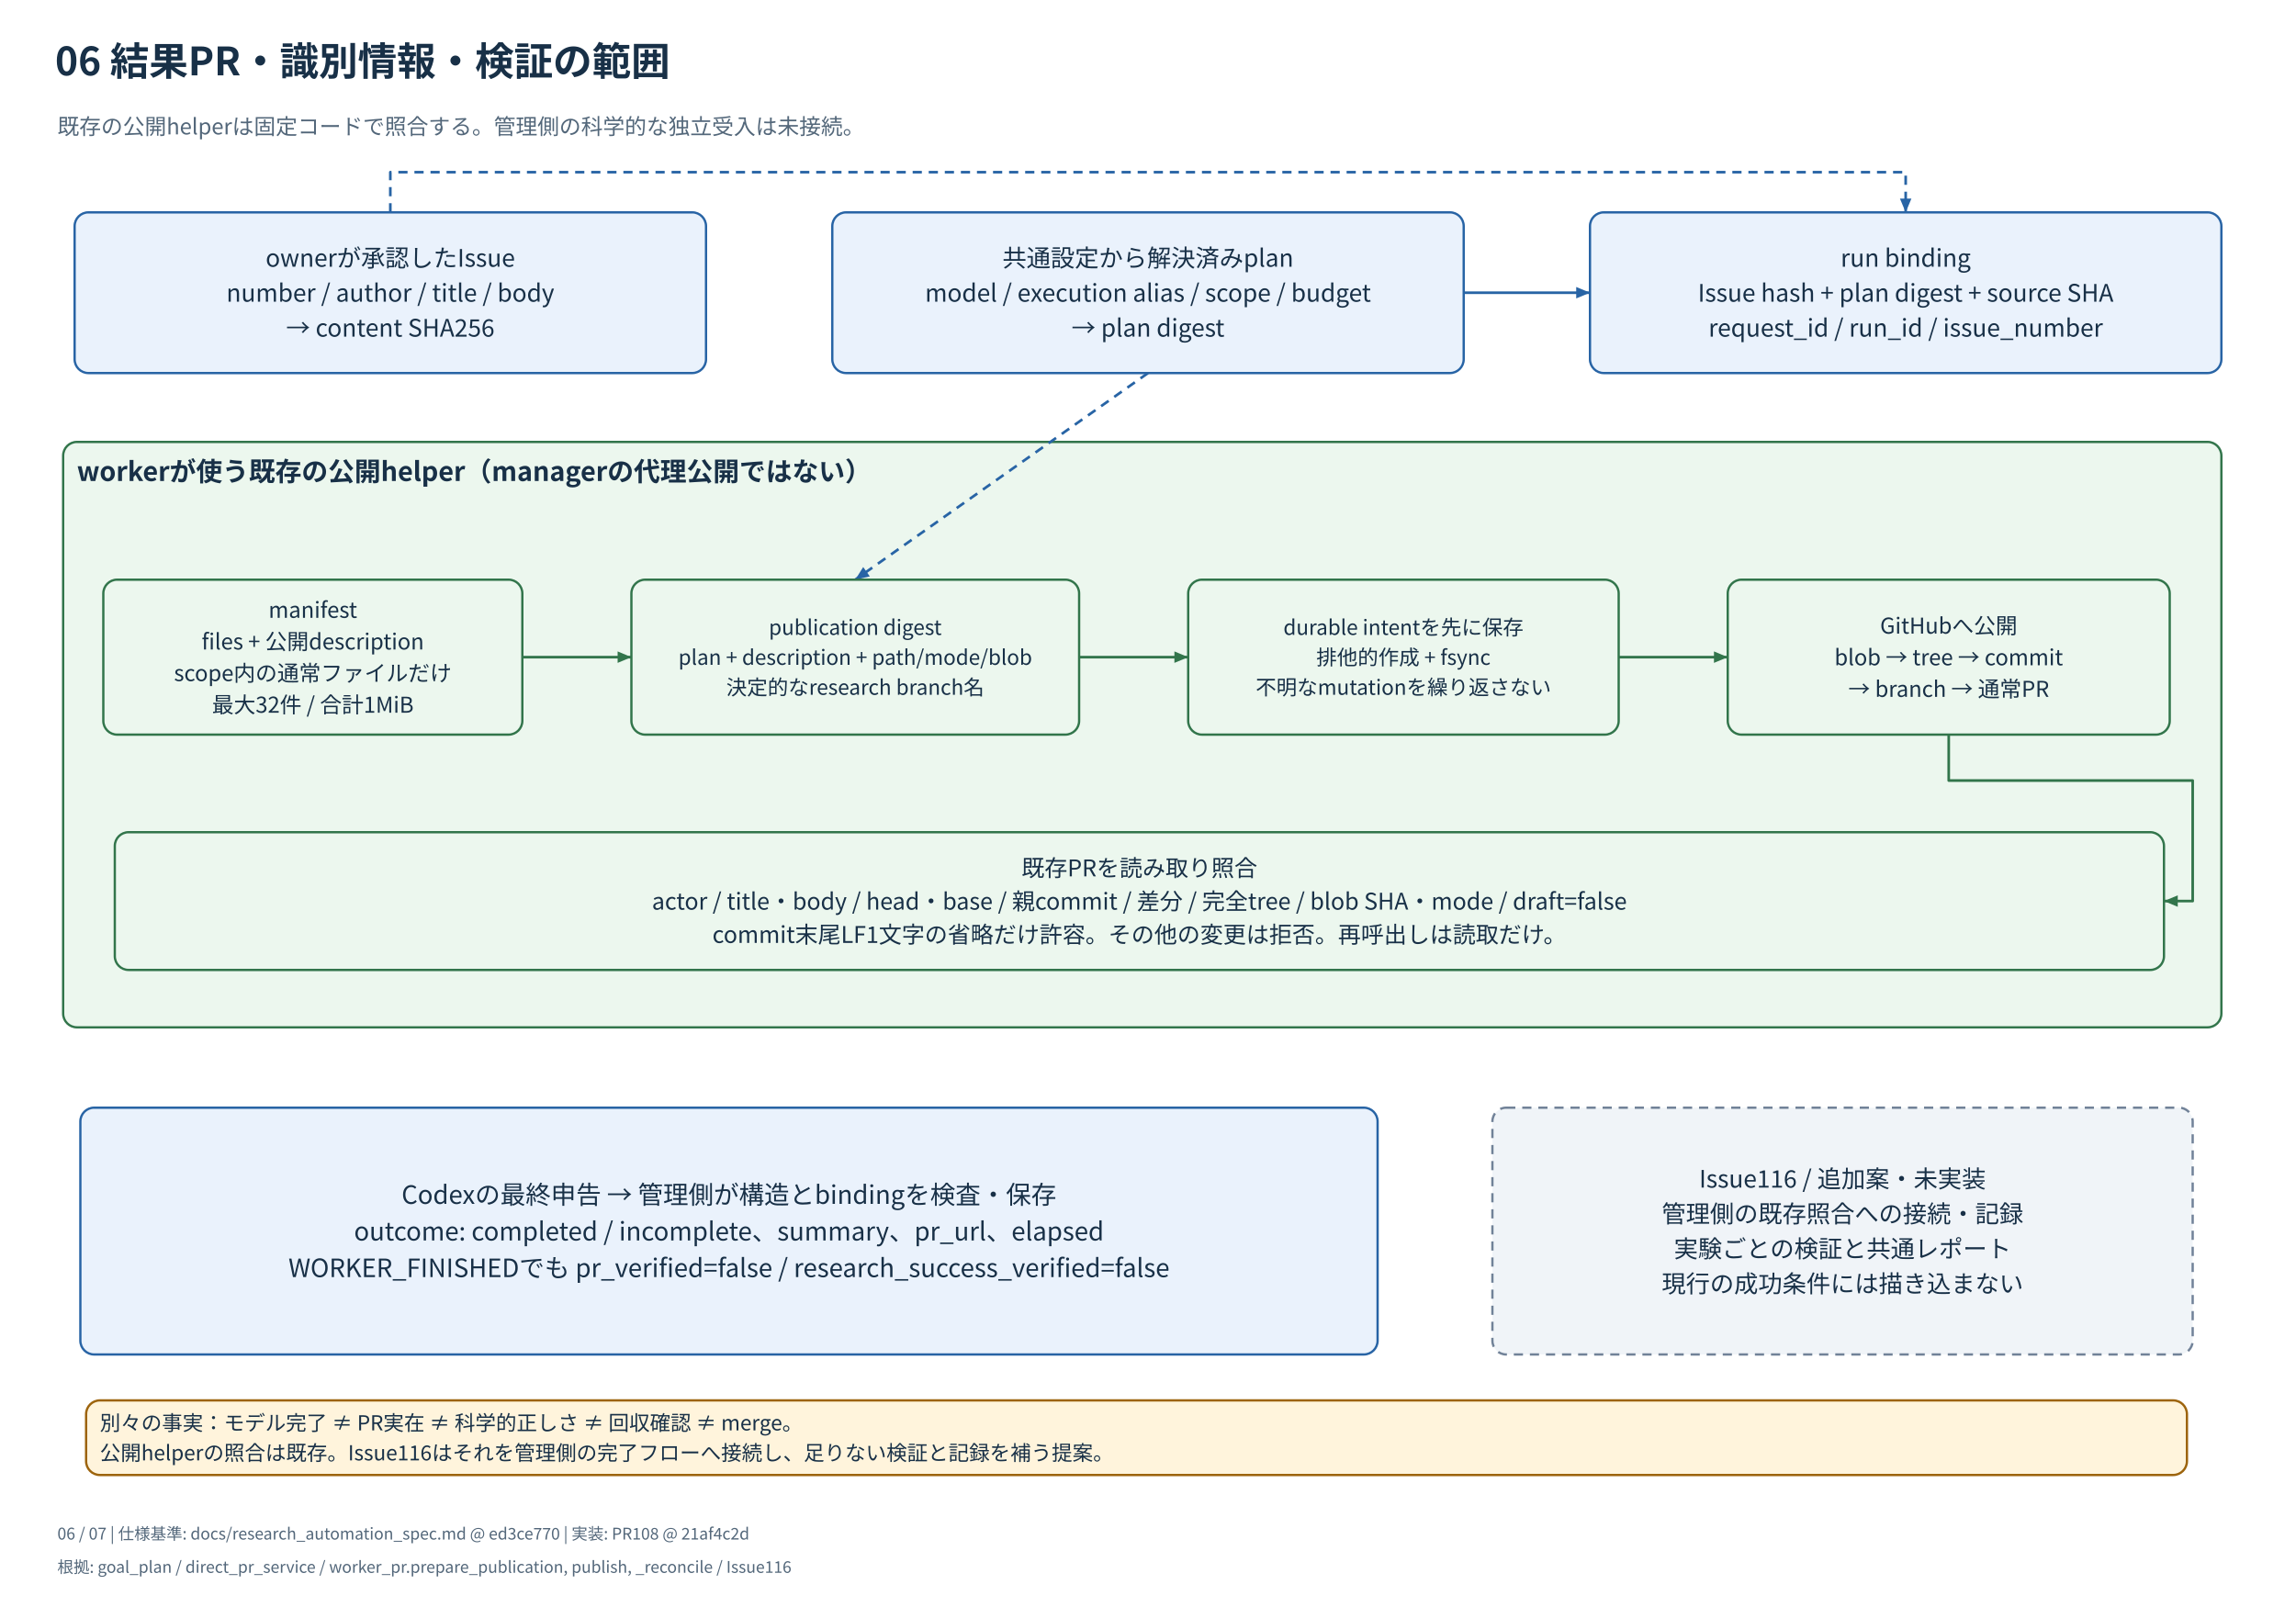
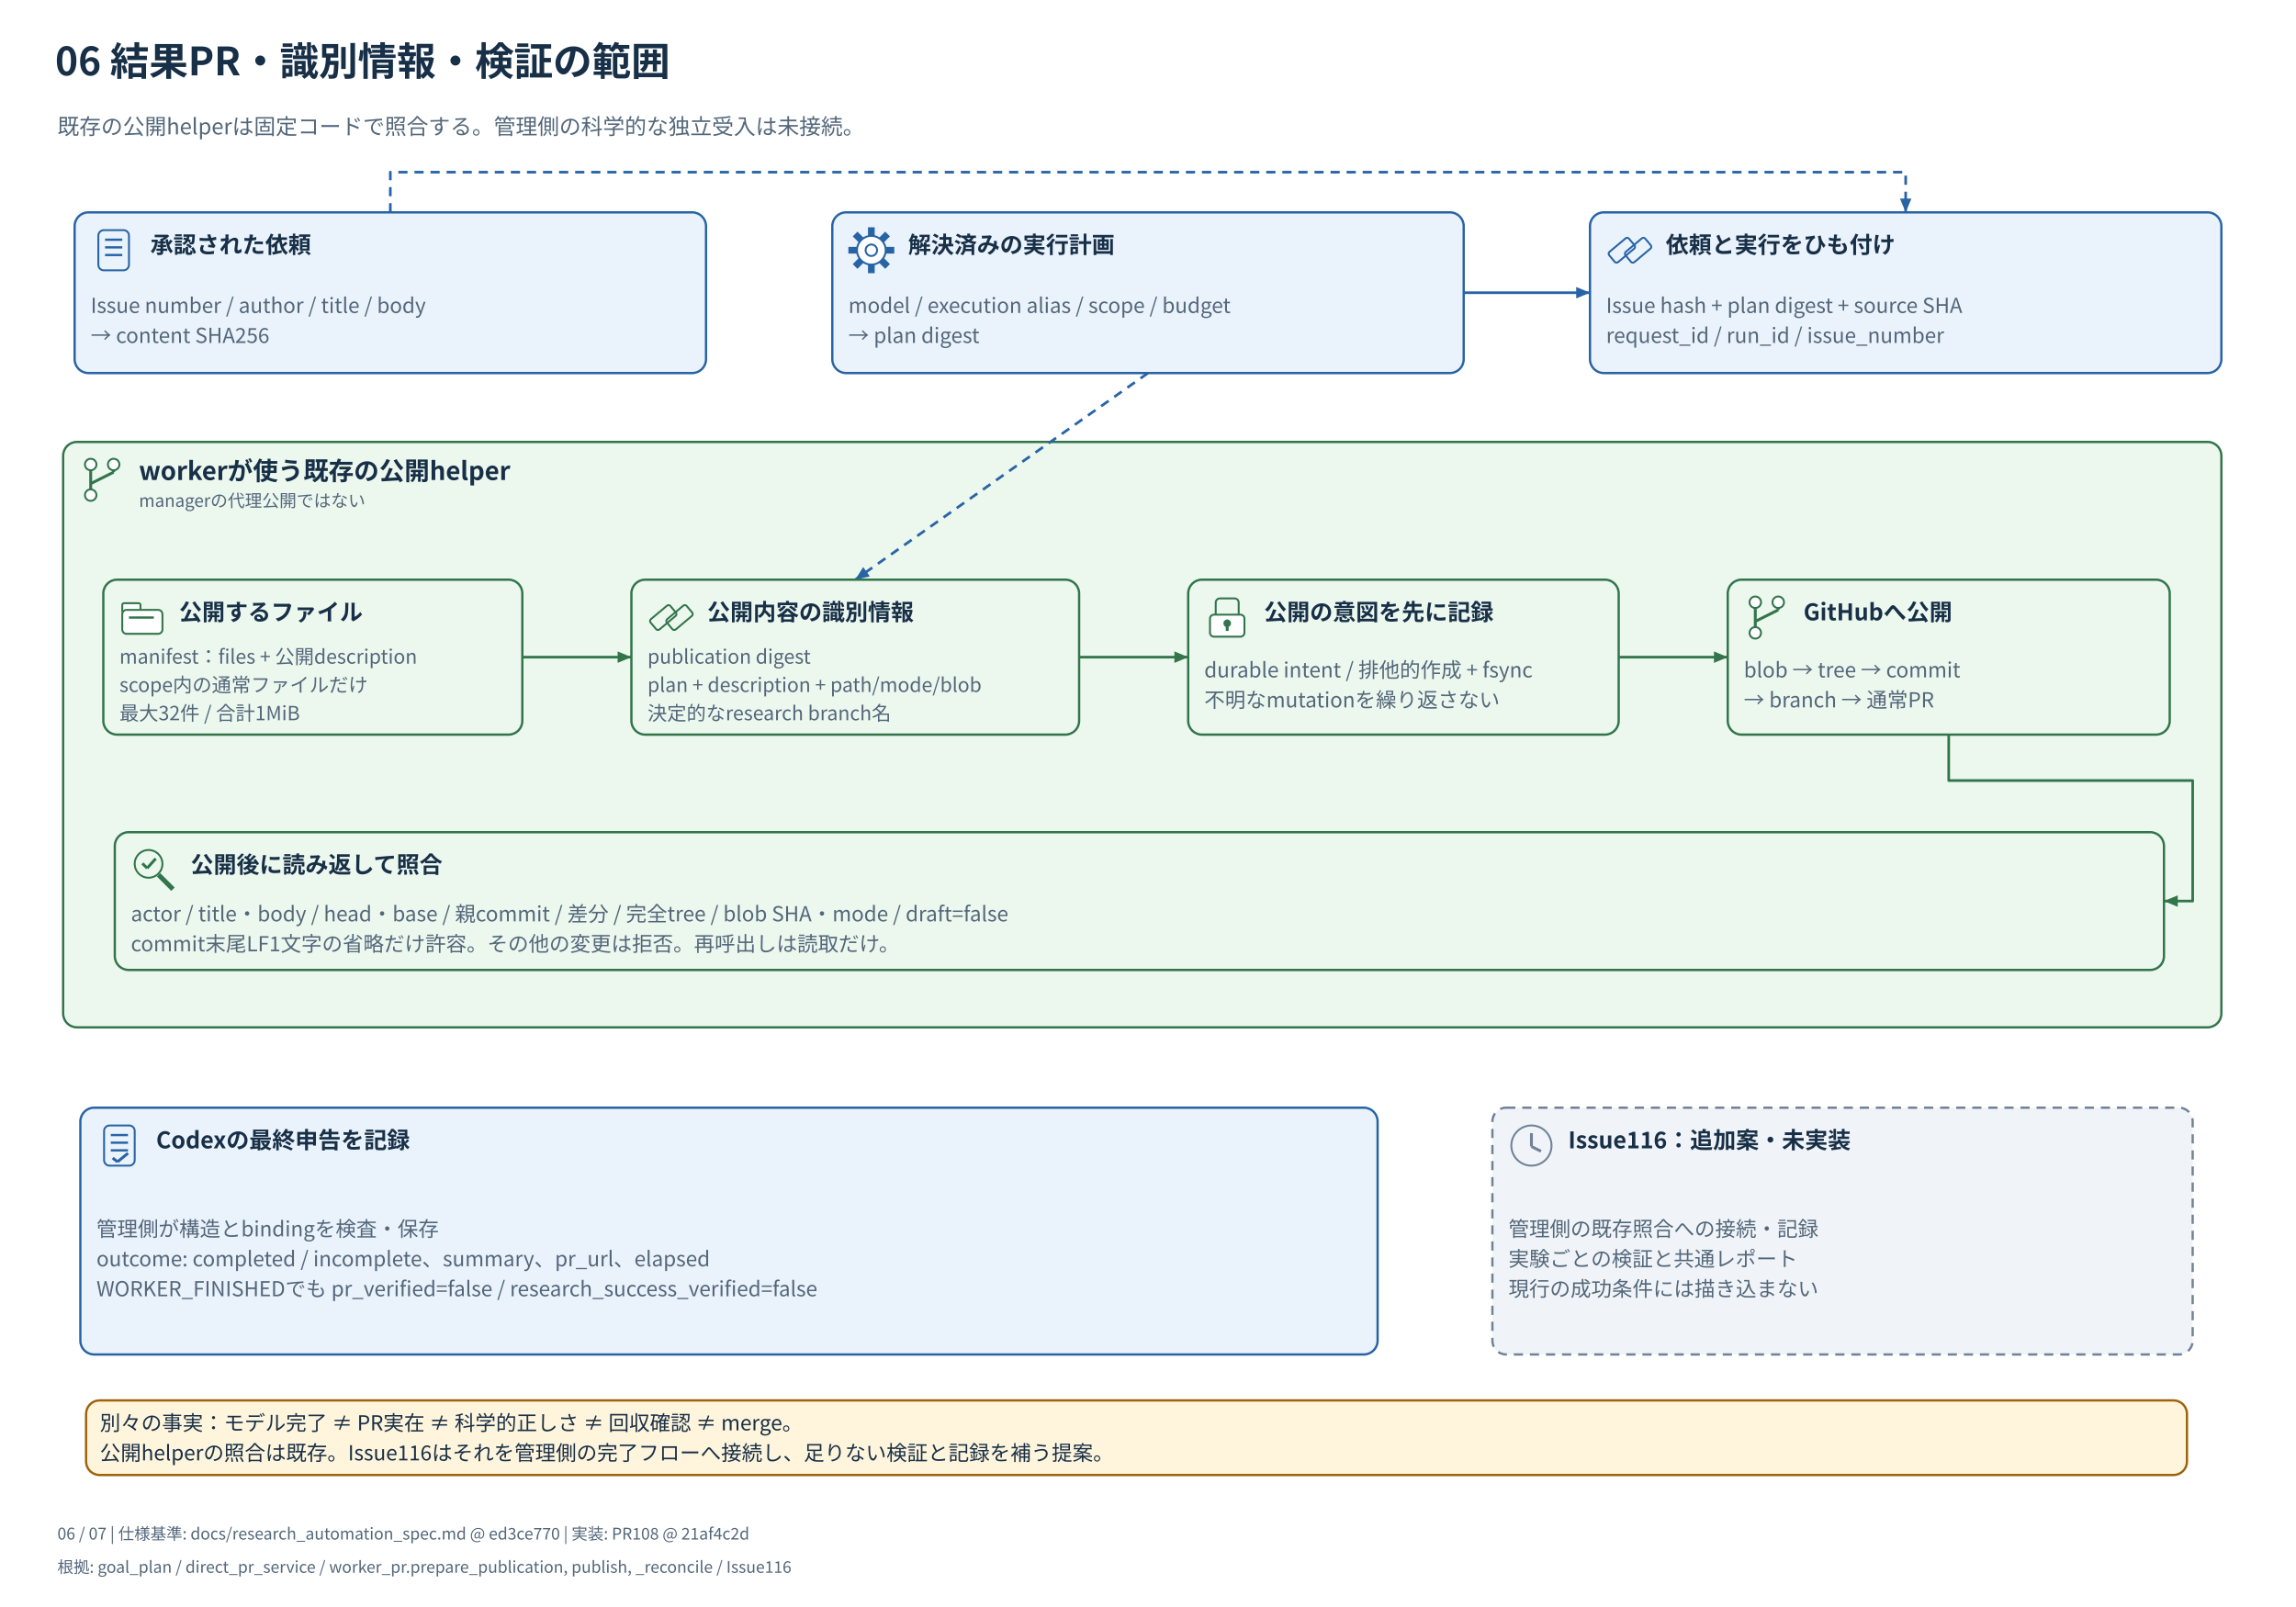
<svg xmlns="http://www.w3.org/2000/svg" width="2000" height="1400" viewBox="0 0 2000 1400" role="img">
  <rect x="0" y="0" width="2000" height="1400" fill="#FFFFFF" />
  <rect stroke-width="2" x="55.0" y="385.0" width="1880.0" height="510.0" rx="12" fill="#ECF7EE" stroke="#32754B" />
  <polyline points="1275.0,255.0 1385.0,255.0" fill="none" stroke="#2864A5" stroke-width="2.3" stroke-linejoin="round" />
  <polygon points="1385.0,255.0 1373.0,250.0 1373.0,260.0" fill="#2864A5" />
  <polyline points="340.0,185.0 340.0,150.0 1660.0,150.0 1660.0,185.0" fill="none" stroke="#2864A5" stroke-width="2.3" stroke-linejoin="round" stroke-dasharray="8 6" />
  <polygon points="1660.0,185.0 1665.0,173.0 1655.0,173.0" fill="#2864A5" />
  <polyline points="455.0,572.5 550.0,572.5" fill="none" stroke="#32754B" stroke-width="2.3" stroke-linejoin="round" />
  <polygon points="550.0,572.5 538.0,567.5 538.0,577.5" fill="#32754B" />
  <polyline points="940.0,572.5 1035.0,572.5" fill="none" stroke="#32754B" stroke-width="2.3" stroke-linejoin="round" />
  <polygon points="1035.0,572.5 1023.0,567.5 1023.0,577.5" fill="#32754B" />
  <polyline points="1410.0,572.5 1505.0,572.5" fill="none" stroke="#32754B" stroke-width="2.3" stroke-linejoin="round" />
  <polygon points="1505.0,572.5 1493.0,567.5 1493.0,577.5" fill="#32754B" />
  <polyline points="1697.5,640.0 1697.5,680.0 1910.0,680.0 1910.0,785.0 1885.0,785.0" fill="none" stroke="#32754B" stroke-width="2.3" stroke-linejoin="round" />
  <polygon points="1885.0,785.0 1897.0,790.0 1897.0,780.0" fill="#32754B" />
  <polyline points="1000.0,325.0 745.0,505.0" fill="none" stroke="#2864A5" stroke-width="2.3" stroke-linejoin="round" stroke-dasharray="8 6" />
  <polygon points="745.0,505.0 757.687,502.165 751.92,493.995" fill="#2864A5" />
  <rect stroke-width="2" x="65.0" y="185.0" width="550.0" height="140.0" rx="12" fill="#EAF2FC" stroke="#2864A5" />
  <rect stroke-width="2" x="725.0" y="185.0" width="550.0" height="140.0" rx="12" fill="#EAF2FC" stroke="#2864A5" />
  <rect stroke-width="2" x="1385.0" y="185.0" width="550.0" height="140.0" rx="12" fill="#EAF2FC" stroke="#2864A5" />
  <rect stroke-width="2" x="90.0" y="505.0" width="365.0" height="135.0" rx="12" fill="#ECF7EE" stroke="#32754B" />
  <rect stroke-width="2" x="550.0" y="505.0" width="390.0" height="135.0" rx="12" fill="#ECF7EE" stroke="#32754B" />
  <rect stroke-width="2" x="1035.0" y="505.0" width="375.0" height="135.0" rx="12" fill="#ECF7EE" stroke="#32754B" />
  <rect stroke-width="2" x="1505.0" y="505.0" width="385.0" height="135.0" rx="12" fill="#ECF7EE" stroke="#32754B" />
  <rect stroke-width="2" x="100.0" y="725.0" width="1785.0" height="120.0" rx="12" fill="#ECF7EE" stroke="#32754B" />
  <rect stroke-width="2" x="70.0" y="965.0" width="1130.0" height="215.0" rx="12" fill="#EAF2FC" stroke="#2864A5" />
  <rect stroke-width="2" stroke-dasharray="8 6" x="1300.0" y="965.0" width="610.0" height="215.0" rx="12" fill="#F0F4F8" stroke="#718298" />
-   <rect stroke-width="2" x="75.0" y="1220.0" width="1830.0" height="65.0" rx="12" fill="#FFF4DC" stroke="#9D640D" />
-   <text x="67.0" y="399.0" fill="#183047" font-family="Hiragino Sans, Noto Sans CJK JP, sans-serif" font-size="23" font-weight="600" dominant-baseline="text-before-edge" text-anchor="start">workerが使う既存の公開helper（managerの代理公開ではない）</text>
+   <rect stroke-width="2" x="75.0" y="1220.0" width="1830.0" height="65.0" rx="11.7" fill="#FFF4DC" stroke="#9D640D" />
+   <rect stroke-width="1.667" x="85.667" y="200.5" width="26.667" height="35.0" rx="4.8" fill="none" stroke="#2864A5" />
+   <rect stroke-width="1.667" x="91.5" y="207.833" width="15.0" height="2.0" rx="0" fill="#2864A5" stroke="none" />
+   <rect stroke-width="1.667" x="91.5" y="214.5" width="15.0" height="2.0" rx="0" fill="#2864A5" stroke="none" />
+   <rect stroke-width="1.667" x="91.5" y="221.167" width="15.0" height="2.0" rx="0" fill="#2864A5" stroke="none" />
+   <rect stroke-width="1.667" x="769.0" y="215.083" width="10.0" height="5.833" rx="0" fill="#2864A5" stroke="none" />
+   <rect stroke-width="1.667" transform="rotate(45.0 769.6066 228.6066)" x="764.607" y="225.69" width="10.0" height="5.833" rx="0" fill="#2864A5" stroke="none" />
+   <rect stroke-width="1.667" transform="rotate(90.0 759.0 233.0)" x="754.0" y="230.083" width="10.0" height="5.833" rx="0" fill="#2864A5" stroke="none" />
+   <rect stroke-width="1.667" transform="rotate(135.0 748.3934 228.6066)" x="743.393" y="225.69" width="10.0" height="5.833" rx="0" fill="#2864A5" stroke="none" />
+   <rect stroke-width="1.667" transform="rotate(180.0 744.0 218.0)" x="739.0" y="215.083" width="10.0" height="5.833" rx="0" fill="#2864A5" stroke="none" />
+   <rect stroke-width="1.667" transform="rotate(225.0 748.3934 207.3934)" x="743.393" y="204.477" width="10.0" height="5.833" rx="0" fill="#2864A5" stroke="none" />
+   <rect stroke-width="1.667" transform="rotate(270.0 759.0 203.0)" x="754.0" y="200.083" width="10.0" height="5.833" rx="0" fill="#2864A5" stroke="none" />
+   <rect stroke-width="1.667" transform="rotate(315.0 769.6066 207.3934)" x="764.607" y="204.477" width="10.0" height="5.833" rx="0" fill="#2864A5" stroke="none" />
+   <ellipse stroke-width="1.667" cx="759.0" cy="218.0" rx="12.5" ry="12.5" fill="#FFFFFF" stroke="#2864A5" />
+   <ellipse stroke-width="1.667" cx="759.0" cy="218.0" rx="5.0" ry="5.0" fill="none" stroke="#2864A5" />
+   <rect stroke-width="1.667" transform="rotate(-40.0 1412.75 218.0)" x="1401.5" y="212.167" width="22.5" height="11.667" rx="2.1" fill="none" stroke="#2864A5" />
+   <rect stroke-width="1.667" transform="rotate(-40.0 1426.917 218.0)" x="1415.667" y="212.167" width="22.5" height="11.667" rx="2.1" fill="none" stroke="#2864A5" />
+   <rect stroke-width="1.667" transform="rotate(90.0 79.0 418.0)" x="67.333" y="416.75" width="23.333" height="2.5" rx="0" fill="#32754B" stroke="none" />
+   <rect stroke-width="1.667" transform="rotate(-26.56505 89.0 416.3333)" x="77.82" y="415.083" width="22.361" height="2.5" rx="0" fill="#32754B" stroke="none" />
+   <rect stroke-width="1.667" transform="rotate(-90.0 99 408.4167)" x="96.083" y="407.167" width="5.833" height="2.5" rx="0" fill="#32754B" stroke="none" />
+   <ellipse stroke-width="1.667" cx="79.0" cy="404.667" rx="5.0" ry="5.0" fill="#FFFFFF" stroke="#32754B" />
+   <ellipse stroke-width="1.667" cx="79.0" cy="431.333" rx="5.0" ry="5.0" fill="#FFFFFF" stroke="#32754B" />
+   <ellipse stroke-width="1.667" cx="99.0" cy="404.667" rx="5.0" ry="5.0" fill="#FFFFFF" stroke="#32754B" />
+   <rect stroke-width="1.667" x="106.5" y="525.5" width="15.833" height="8.333" rx="1.5" fill="#FFFFFF" stroke="#32754B" />
+   <rect stroke-width="1.667" x="106.5" y="531.333" width="35.0" height="20.833" rx="3.75" fill="#FFFFFF" stroke="#32754B" />
+   <rect stroke-width="1.667" x="112.333" y="537.0" width="21.667" height="2.0" rx="0" fill="#32754B" stroke="none" />
+   <rect stroke-width="1.667" transform="rotate(-40.0 577.75 538.0)" x="566.5" y="532.167" width="22.5" height="11.667" rx="2.1" fill="none" stroke="#32754B" />
+   <rect stroke-width="1.667" transform="rotate(-40.0 591.9167 538.0)" x="580.667" y="532.167" width="22.5" height="11.667" rx="2.1" fill="none" stroke="#32754B" />
+   <rect stroke-width="1.667" x="1059.0" y="521.333" width="20.0" height="21.667" rx="3.6" fill="none" stroke="#32754B" />
+   <rect stroke-width="1.667" x="1054.0" y="535.5" width="30.0" height="19.167" rx="3.45" fill="#FFFFFF" stroke="#32754B" />
+   <ellipse stroke-width="1.667" cx="1069.0" cy="543.0" rx="2.5" ry="2.5" fill="#32754B" stroke="#32754B" />
+   <rect stroke-width="1.667" transform="rotate(90.0 1069.0 547.1667)" x="1066.5" y="545.917" width="5.0" height="2.5" rx="0" fill="#32754B" stroke="none" />
+   <rect stroke-width="1.667" transform="rotate(90.0 1529.0 538.0)" x="1517.333" y="536.75" width="23.333" height="2.5" rx="0" fill="#32754B" stroke="none" />
+   <rect stroke-width="1.667" transform="rotate(-26.56505 1539.0 536.3333)" x="1527.82" y="535.083" width="22.361" height="2.5" rx="0" fill="#32754B" stroke="none" />
+   <rect stroke-width="1.667" transform="rotate(-90.0 1549.0 528.4167)" x="1546.083" y="527.167" width="5.833" height="2.5" rx="0" fill="#32754B" stroke="none" />
+   <ellipse stroke-width="1.667" cx="1529.0" cy="524.667" rx="5.0" ry="5.0" fill="#FFFFFF" stroke="#32754B" />
+   <ellipse stroke-width="1.667" cx="1529.0" cy="551.333" rx="5.0" ry="5.0" fill="#FFFFFF" stroke="#32754B" />
+   <ellipse stroke-width="1.667" cx="1549.0" cy="524.667" rx="5.0" ry="5.0" fill="#FFFFFF" stroke="#32754B" />
+   <ellipse stroke-width="1.667" cx="129.417" cy="752.583" rx="12.083" ry="12.083" fill="none" stroke="#32754B" />
+   <rect stroke-width="1.667" transform="rotate(45.0 144.4167 768.4167)" x="135.578" y="766.333" width="17.678" height="4.167" rx="0" fill="#32754B" stroke="none" />
+   <rect stroke-width="1.667" transform="rotate(45.0 126.0833 754.25)" x="123.137" y="753.0" width="5.893" height="2.5" rx="0" fill="#32754B" stroke="none" />
+   <rect stroke-width="1.667" transform="rotate(-48.01279 131.9167 752.1667)" x="126.311" y="750.917" width="11.211" height="2.5" rx="0" fill="#32754B" stroke="none" />
+   <rect stroke-width="1.667" x="90.667" y="980.5" width="26.667" height="35.0" rx="4.8" fill="none" stroke="#2864A5" />
+   <rect stroke-width="1.667" x="96.5" y="987.833" width="15.0" height="2.0" rx="0" fill="#2864A5" stroke="none" />
+   <rect stroke-width="1.667" x="96.5" y="994.5" width="15.0" height="2.0" rx="0" fill="#2864A5" stroke="none" />
+   <rect stroke-width="1.667" x="96.5" y="1001.167" width="15.0" height="2.0" rx="0" fill="#2864A5" stroke="none" />
+   <rect stroke-width="1.667" transform="rotate(38.65981 100.25 1010.5)" x="97.582" y="1009.25" width="5.336" height="2.5" rx="0" fill="#2864A5" stroke="none" />
+   <rect stroke-width="1.667" transform="rotate(-39.28941 106.9167 1008.417)" x="100.995" y="1007.167" width="11.844" height="2.5" rx="0" fill="#2864A5" stroke="none" />
+   <ellipse stroke-width="1.667" cx="1334.0" cy="998.0" rx="17.5" ry="17.5" fill="none" stroke="#718298" />
+   <rect stroke-width="1.667" transform="rotate(90.0 1334.0 993.0)" x="1328.167" y="991.75" width="11.667" height="2.5" rx="0" fill="#718298" stroke="none" />
+   <rect stroke-width="1.667" transform="rotate(26.56505 1338.167 1000.917)" x="1333.508" y="999.667" width="9.317" height="2.5" rx="0" fill="#718298" stroke="none" />
  <text x="48.0" y="36.0" fill="#183047" font-family="Hiragino Sans, Noto Sans CJK JP, sans-serif" font-size="34" font-weight="600" dominant-baseline="text-before-edge" text-anchor="start">06  結果PR・識別情報・検証の範囲</text>
  <text x="50.0" y="100.5" fill="#53677A" font-family="Hiragino Sans, Noto Sans CJK JP, sans-serif" font-size="19" font-weight="400" dominant-baseline="text-before-edge" text-anchor="start">既存の公開helperは固定コードで照合する。管理側の科学的な独立受入は未接続。</text>
  <text x="50.0" y="1329.0" fill="#53677A" font-family="Hiragino Sans, Noto Sans CJK JP, sans-serif" font-size="14" font-weight="400" dominant-baseline="text-before-edge" text-anchor="start">06 / 07   |   仕様基準: docs/research_automation_spec.md @ ed3ce770   |   実装: PR108 @ 21af4c2d</text>
  <text x="50.0" y="1358.0" fill="#53677A" font-family="Hiragino Sans, Noto Sans CJK JP, sans-serif" font-size="14" font-weight="400" dominant-baseline="text-before-edge" text-anchor="start">根拠: goal_plan / direct_pr_service / worker_pr.prepare_publication, publish, _reconcile / Issue116</text>
-   <text x="340.0" y="214.05" fill="#183047" font-family="Hiragino Sans, Noto Sans CJK JP, sans-serif" font-size="21" font-weight="400" dominant-baseline="text-before-edge" text-anchor="middle">ownerが承認したIssue</text>
-   <text x="340.0" y="244.5" fill="#183047" font-family="Hiragino Sans, Noto Sans CJK JP, sans-serif" font-size="21" font-weight="400" dominant-baseline="text-before-edge" text-anchor="middle">number / author / title / body</text>
-   <text x="340.0" y="274.95" fill="#183047" font-family="Hiragino Sans, Noto Sans CJK JP, sans-serif" font-size="21" font-weight="400" dominant-baseline="text-before-edge" text-anchor="middle">→ content SHA256</text>
-   <text x="1000.0" y="214.05" fill="#183047" font-family="Hiragino Sans, Noto Sans CJK JP, sans-serif" font-size="21" font-weight="400" dominant-baseline="text-before-edge" text-anchor="middle">共通設定から解決済みplan</text>
-   <text x="1000.0" y="244.5" fill="#183047" font-family="Hiragino Sans, Noto Sans CJK JP, sans-serif" font-size="21" font-weight="400" dominant-baseline="text-before-edge" text-anchor="middle">model / execution alias / scope / budget</text>
-   <text x="1000.0" y="274.95" fill="#183047" font-family="Hiragino Sans, Noto Sans CJK JP, sans-serif" font-size="21" font-weight="400" dominant-baseline="text-before-edge" text-anchor="middle">→ plan digest</text>
-   <text x="1660.0" y="214.05" fill="#183047" font-family="Hiragino Sans, Noto Sans CJK JP, sans-serif" font-size="21" font-weight="400" dominant-baseline="text-before-edge" text-anchor="middle">run binding</text>
-   <text x="1660.0" y="244.5" fill="#183047" font-family="Hiragino Sans, Noto Sans CJK JP, sans-serif" font-size="21" font-weight="400" dominant-baseline="text-before-edge" text-anchor="middle">Issue hash + plan digest + source SHA</text>
-   <text x="1660.0" y="274.95" fill="#183047" font-family="Hiragino Sans, Noto Sans CJK JP, sans-serif" font-size="21" font-weight="400" dominant-baseline="text-before-edge" text-anchor="middle">request_id / run_id / issue_number</text>
-   <text x="272.5" y="521.675" fill="#183047" font-family="Hiragino Sans, Noto Sans CJK JP, sans-serif" font-size="19" font-weight="400" dominant-baseline="text-before-edge" text-anchor="middle">manifest</text>
-   <text x="272.5" y="549.225" fill="#183047" font-family="Hiragino Sans, Noto Sans CJK JP, sans-serif" font-size="19" font-weight="400" dominant-baseline="text-before-edge" text-anchor="middle">files + 公開description</text>
-   <text x="272.5" y="576.775" fill="#183047" font-family="Hiragino Sans, Noto Sans CJK JP, sans-serif" font-size="19" font-weight="400" dominant-baseline="text-before-edge" text-anchor="middle">scope内の通常ファイルだけ</text>
-   <text x="272.5" y="604.325" fill="#183047" font-family="Hiragino Sans, Noto Sans CJK JP, sans-serif" font-size="19" font-weight="400" dominant-baseline="text-before-edge" text-anchor="middle">最大32件 / 合計1MiB</text>
-   <text x="745.0" y="537.4" fill="#183047" font-family="Hiragino Sans, Noto Sans CJK JP, sans-serif" font-size="18" font-weight="400" dominant-baseline="text-before-edge" text-anchor="middle">publication digest</text>
-   <text x="745.0" y="563.5" fill="#183047" font-family="Hiragino Sans, Noto Sans CJK JP, sans-serif" font-size="18" font-weight="400" dominant-baseline="text-before-edge" text-anchor="middle">plan + description + path/mode/blob</text>
-   <text x="745.0" y="589.6" fill="#183047" font-family="Hiragino Sans, Noto Sans CJK JP, sans-serif" font-size="18" font-weight="400" dominant-baseline="text-before-edge" text-anchor="middle">決定的なresearch branch名</text>
-   <text x="1222.5" y="537.4" fill="#183047" font-family="Hiragino Sans, Noto Sans CJK JP, sans-serif" font-size="18" font-weight="400" dominant-baseline="text-before-edge" text-anchor="middle">durable intentを先に保存</text>
-   <text x="1222.5" y="563.5" fill="#183047" font-family="Hiragino Sans, Noto Sans CJK JP, sans-serif" font-size="18" font-weight="400" dominant-baseline="text-before-edge" text-anchor="middle">排他的作成 + fsync</text>
-   <text x="1222.5" y="589.6" fill="#183047" font-family="Hiragino Sans, Noto Sans CJK JP, sans-serif" font-size="18" font-weight="400" dominant-baseline="text-before-edge" text-anchor="middle">不明なmutationを繰り返さない</text>
-   <text x="1697.5" y="535.45" fill="#183047" font-family="Hiragino Sans, Noto Sans CJK JP, sans-serif" font-size="19" font-weight="400" dominant-baseline="text-before-edge" text-anchor="middle">GitHubへ公開</text>
-   <text x="1697.5" y="563.0" fill="#183047" font-family="Hiragino Sans, Noto Sans CJK JP, sans-serif" font-size="19" font-weight="400" dominant-baseline="text-before-edge" text-anchor="middle">blob → tree → commit</text>
-   <text x="1697.5" y="590.55" fill="#183047" font-family="Hiragino Sans, Noto Sans CJK JP, sans-serif" font-size="19" font-weight="400" dominant-baseline="text-before-edge" text-anchor="middle">→ branch → 通常PR</text>
-   <text x="992.5" y="746.0" fill="#183047" font-family="Hiragino Sans, Noto Sans CJK JP, sans-serif" font-size="20" font-weight="400" dominant-baseline="text-before-edge" text-anchor="middle">既存PRを読み取り照合</text>
-   <text x="992.5" y="775.0" fill="#183047" font-family="Hiragino Sans, Noto Sans CJK JP, sans-serif" font-size="20" font-weight="400" dominant-baseline="text-before-edge" text-anchor="middle">actor / title・body / head・base / 親commit / 差分 / 完全tree / blob SHA・mode / draft=false</text>
-   <text x="992.5" y="804.0" fill="#183047" font-family="Hiragino Sans, Noto Sans CJK JP, sans-serif" font-size="20" font-weight="400" dominant-baseline="text-before-edge" text-anchor="middle">commit末尾LF1文字の省略だけ許容。その他の変更は拒否。再呼出しは読取だけ。</text>
-   <text x="635.0" y="1029.6" fill="#183047" font-family="Hiragino Sans, Noto Sans CJK JP, sans-serif" font-size="22" font-weight="400" dominant-baseline="text-before-edge" text-anchor="middle">Codexの最終申告 → 管理側が構造とbindingを検査・保存</text>
-   <text x="635.0" y="1061.5" fill="#183047" font-family="Hiragino Sans, Noto Sans CJK JP, sans-serif" font-size="22" font-weight="400" dominant-baseline="text-before-edge" text-anchor="middle">outcome: completed / incomplete、summary、pr_url、elapsed</text>
-   <text x="635.0" y="1093.4" fill="#183047" font-family="Hiragino Sans, Noto Sans CJK JP, sans-serif" font-size="22" font-weight="400" dominant-baseline="text-before-edge" text-anchor="middle">WORKER_FINISHEDでも pr_verified=false / research_success_verified=false</text>
-   <text x="1605.0" y="1016.325" fill="#183047" font-family="Hiragino Sans, Noto Sans CJK JP, sans-serif" font-size="21" font-weight="400" dominant-baseline="text-before-edge" text-anchor="middle">Issue116 / 追加案・未実装</text>
-   <text x="1605.0" y="1046.775" fill="#183047" font-family="Hiragino Sans, Noto Sans CJK JP, sans-serif" font-size="21" font-weight="400" dominant-baseline="text-before-edge" text-anchor="middle">管理側の既存照合への接続・記録</text>
-   <text x="1605.0" y="1077.225" fill="#183047" font-family="Hiragino Sans, Noto Sans CJK JP, sans-serif" font-size="21" font-weight="400" dominant-baseline="text-before-edge" text-anchor="middle">実験ごとの検証と共通レポート</text>
-   <text x="1605.0" y="1107.675" fill="#183047" font-family="Hiragino Sans, Noto Sans CJK JP, sans-serif" font-size="21" font-weight="400" dominant-baseline="text-before-edge" text-anchor="middle">現行の成功条件には描き込まない</text>
  <text x="87.0" y="1230.45" fill="#183047" font-family="Hiragino Sans, Noto Sans CJK JP, sans-serif" font-size="18" font-weight="400" dominant-baseline="text-before-edge" text-anchor="start">別々の事実：モデル完了 ≠ PR実在 ≠ 科学的正しさ ≠ 回収確認 ≠ merge。</text>
  <text x="87.0" y="1256.55" fill="#183047" font-family="Hiragino Sans, Noto Sans CJK JP, sans-serif" font-size="18" font-weight="400" dominant-baseline="text-before-edge" text-anchor="start">公開helperの照合は既存。Issue116はそれを管理側の完了フローへ接続し、足りない検証と記録を補う提案。</text>
+   <text x="131.0" y="203.0" fill="#183047" font-family="Hiragino Sans, Noto Sans CJK JP, sans-serif" font-size="20" font-weight="600" dominant-baseline="text-before-edge" text-anchor="start">承認された依頼</text>
+   <text x="79.0" y="256.95" fill="#53677A" font-family="Hiragino Sans, Noto Sans CJK JP, sans-serif" font-size="18" font-weight="400" dominant-baseline="text-before-edge" text-anchor="start">Issue number / author / title / body</text>
+   <text x="79.0" y="283.05" fill="#53677A" font-family="Hiragino Sans, Noto Sans CJK JP, sans-serif" font-size="18" font-weight="400" dominant-baseline="text-before-edge" text-anchor="start">→ content SHA256</text>
+   <text x="791.0" y="203.0" fill="#183047" font-family="Hiragino Sans, Noto Sans CJK JP, sans-serif" font-size="20" font-weight="600" dominant-baseline="text-before-edge" text-anchor="start">解決済みの実行計画</text>
+   <text x="739.0" y="256.95" fill="#53677A" font-family="Hiragino Sans, Noto Sans CJK JP, sans-serif" font-size="18" font-weight="400" dominant-baseline="text-before-edge" text-anchor="start">model / execution alias / scope / budget</text>
+   <text x="739.0" y="283.05" fill="#53677A" font-family="Hiragino Sans, Noto Sans CJK JP, sans-serif" font-size="18" font-weight="400" dominant-baseline="text-before-edge" text-anchor="start">→ plan digest</text>
+   <text x="1451.0" y="203.0" fill="#183047" font-family="Hiragino Sans, Noto Sans CJK JP, sans-serif" font-size="20" font-weight="600" dominant-baseline="text-before-edge" text-anchor="start">依頼と実行をひも付け</text>
+   <text x="1399.0" y="256.95" fill="#53677A" font-family="Hiragino Sans, Noto Sans CJK JP, sans-serif" font-size="18" font-weight="400" dominant-baseline="text-before-edge" text-anchor="start">Issue hash + plan digest + source SHA</text>
+   <text x="1399.0" y="283.05" fill="#53677A" font-family="Hiragino Sans, Noto Sans CJK JP, sans-serif" font-size="18" font-weight="400" dominant-baseline="text-before-edge" text-anchor="start">request_id / run_id / issue_number</text>
+   <text x="121.0" y="399.0" fill="#183047" font-family="Hiragino Sans, Noto Sans CJK JP, sans-serif" font-size="22" font-weight="600" dominant-baseline="text-before-edge" text-anchor="start">workerが使う既存の公開helper</text>
+   <text x="121.0" y="428.5" fill="#53677A" font-family="Hiragino Sans, Noto Sans CJK JP, sans-serif" font-size="15" font-weight="400" dominant-baseline="text-before-edge" text-anchor="start">managerの代理公開ではない</text>
+   <text x="156.0" y="523.0" fill="#183047" font-family="Hiragino Sans, Noto Sans CJK JP, sans-serif" font-size="20" font-weight="600" dominant-baseline="text-before-edge" text-anchor="start">公開するファイル</text>
+   <text x="104.0" y="563.35" fill="#53677A" font-family="Hiragino Sans, Noto Sans CJK JP, sans-serif" font-size="17" font-weight="400" dominant-baseline="text-before-edge" text-anchor="start">manifest：files + 公開description</text>
+   <text x="104.0" y="588.0" fill="#53677A" font-family="Hiragino Sans, Noto Sans CJK JP, sans-serif" font-size="17" font-weight="400" dominant-baseline="text-before-edge" text-anchor="start">scope内の通常ファイルだけ</text>
+   <text x="104.0" y="612.65" fill="#53677A" font-family="Hiragino Sans, Noto Sans CJK JP, sans-serif" font-size="17" font-weight="400" dominant-baseline="text-before-edge" text-anchor="start">最大32件 / 合計1MiB</text>
+   <text x="616.0" y="523.0" fill="#183047" font-family="Hiragino Sans, Noto Sans CJK JP, sans-serif" font-size="20" font-weight="600" dominant-baseline="text-before-edge" text-anchor="start">公開内容の識別情報</text>
+   <text x="564.0" y="563.35" fill="#53677A" font-family="Hiragino Sans, Noto Sans CJK JP, sans-serif" font-size="17" font-weight="400" dominant-baseline="text-before-edge" text-anchor="start">publication digest</text>
+   <text x="564.0" y="588.0" fill="#53677A" font-family="Hiragino Sans, Noto Sans CJK JP, sans-serif" font-size="17" font-weight="400" dominant-baseline="text-before-edge" text-anchor="start">plan + description + path/mode/blob</text>
+   <text x="564.0" y="612.65" fill="#53677A" font-family="Hiragino Sans, Noto Sans CJK JP, sans-serif" font-size="17" font-weight="400" dominant-baseline="text-before-edge" text-anchor="start">決定的なresearch branch名</text>
+   <text x="1101.0" y="523.0" fill="#183047" font-family="Hiragino Sans, Noto Sans CJK JP, sans-serif" font-size="20" font-weight="600" dominant-baseline="text-before-edge" text-anchor="start">公開の意図を先に記録</text>
+   <text x="1049.0" y="574.45" fill="#53677A" font-family="Hiragino Sans, Noto Sans CJK JP, sans-serif" font-size="18" font-weight="400" dominant-baseline="text-before-edge" text-anchor="start">durable intent / 排他的作成 + fsync</text>
+   <text x="1049.0" y="600.55" fill="#53677A" font-family="Hiragino Sans, Noto Sans CJK JP, sans-serif" font-size="18" font-weight="400" dominant-baseline="text-before-edge" text-anchor="start">不明なmutationを繰り返さない</text>
+   <text x="1571.0" y="523.0" fill="#183047" font-family="Hiragino Sans, Noto Sans CJK JP, sans-serif" font-size="20" font-weight="600" dominant-baseline="text-before-edge" text-anchor="start">GitHubへ公開</text>
+   <text x="1519.0" y="574.45" fill="#53677A" font-family="Hiragino Sans, Noto Sans CJK JP, sans-serif" font-size="18" font-weight="400" dominant-baseline="text-before-edge" text-anchor="start">blob → tree → commit</text>
+   <text x="1519.0" y="600.55" fill="#53677A" font-family="Hiragino Sans, Noto Sans CJK JP, sans-serif" font-size="18" font-weight="400" dominant-baseline="text-before-edge" text-anchor="start">→ branch → 通常PR</text>
+   <text x="166.0" y="743.0" fill="#183047" font-family="Hiragino Sans, Noto Sans CJK JP, sans-serif" font-size="20" font-weight="600" dominant-baseline="text-before-edge" text-anchor="start">公開後に読み返して照合</text>
+   <text x="114.0" y="786.95" fill="#53677A" font-family="Hiragino Sans, Noto Sans CJK JP, sans-serif" font-size="18" font-weight="400" dominant-baseline="text-before-edge" text-anchor="start">actor / title・body / head・base / 親commit / 差分 / 完全tree / blob SHA・mode / draft=false</text>
+   <text x="114.0" y="813.05" fill="#53677A" font-family="Hiragino Sans, Noto Sans CJK JP, sans-serif" font-size="18" font-weight="400" dominant-baseline="text-before-edge" text-anchor="start">commit末尾LF1文字の省略だけ許容。その他の変更は拒否。再呼出しは読取だけ。</text>
+   <text x="136.0" y="983.0" fill="#183047" font-family="Hiragino Sans, Noto Sans CJK JP, sans-serif" font-size="20" font-weight="600" dominant-baseline="text-before-edge" text-anchor="start">Codexの最終申告を記録</text>
+   <text x="84.0" y="1061.4" fill="#53677A" font-family="Hiragino Sans, Noto Sans CJK JP, sans-serif" font-size="18" font-weight="400" dominant-baseline="text-before-edge" text-anchor="start">管理側が構造とbindingを検査・保存</text>
+   <text x="84.0" y="1087.5" fill="#53677A" font-family="Hiragino Sans, Noto Sans CJK JP, sans-serif" font-size="18" font-weight="400" dominant-baseline="text-before-edge" text-anchor="start">outcome: completed / incomplete、summary、pr_url、elapsed</text>
+   <text x="84.0" y="1113.6" fill="#53677A" font-family="Hiragino Sans, Noto Sans CJK JP, sans-serif" font-size="18" font-weight="400" dominant-baseline="text-before-edge" text-anchor="start">WORKER_FINISHEDでも pr_verified=false / research_success_verified=false</text>
+   <text x="1366.0" y="983.0" fill="#183047" font-family="Hiragino Sans, Noto Sans CJK JP, sans-serif" font-size="20" font-weight="600" dominant-baseline="text-before-edge" text-anchor="start">Issue116：追加案・未実装</text>
+   <text x="1314.0" y="1061.4" fill="#53677A" font-family="Hiragino Sans, Noto Sans CJK JP, sans-serif" font-size="18" font-weight="400" dominant-baseline="text-before-edge" text-anchor="start">管理側の既存照合への接続・記録</text>
+   <text x="1314.0" y="1087.5" fill="#53677A" font-family="Hiragino Sans, Noto Sans CJK JP, sans-serif" font-size="18" font-weight="400" dominant-baseline="text-before-edge" text-anchor="start">実験ごとの検証と共通レポート</text>
+   <text x="1314.0" y="1113.6" fill="#53677A" font-family="Hiragino Sans, Noto Sans CJK JP, sans-serif" font-size="18" font-weight="400" dominant-baseline="text-before-edge" text-anchor="start">現行の成功条件には描き込まない</text>
</svg>
